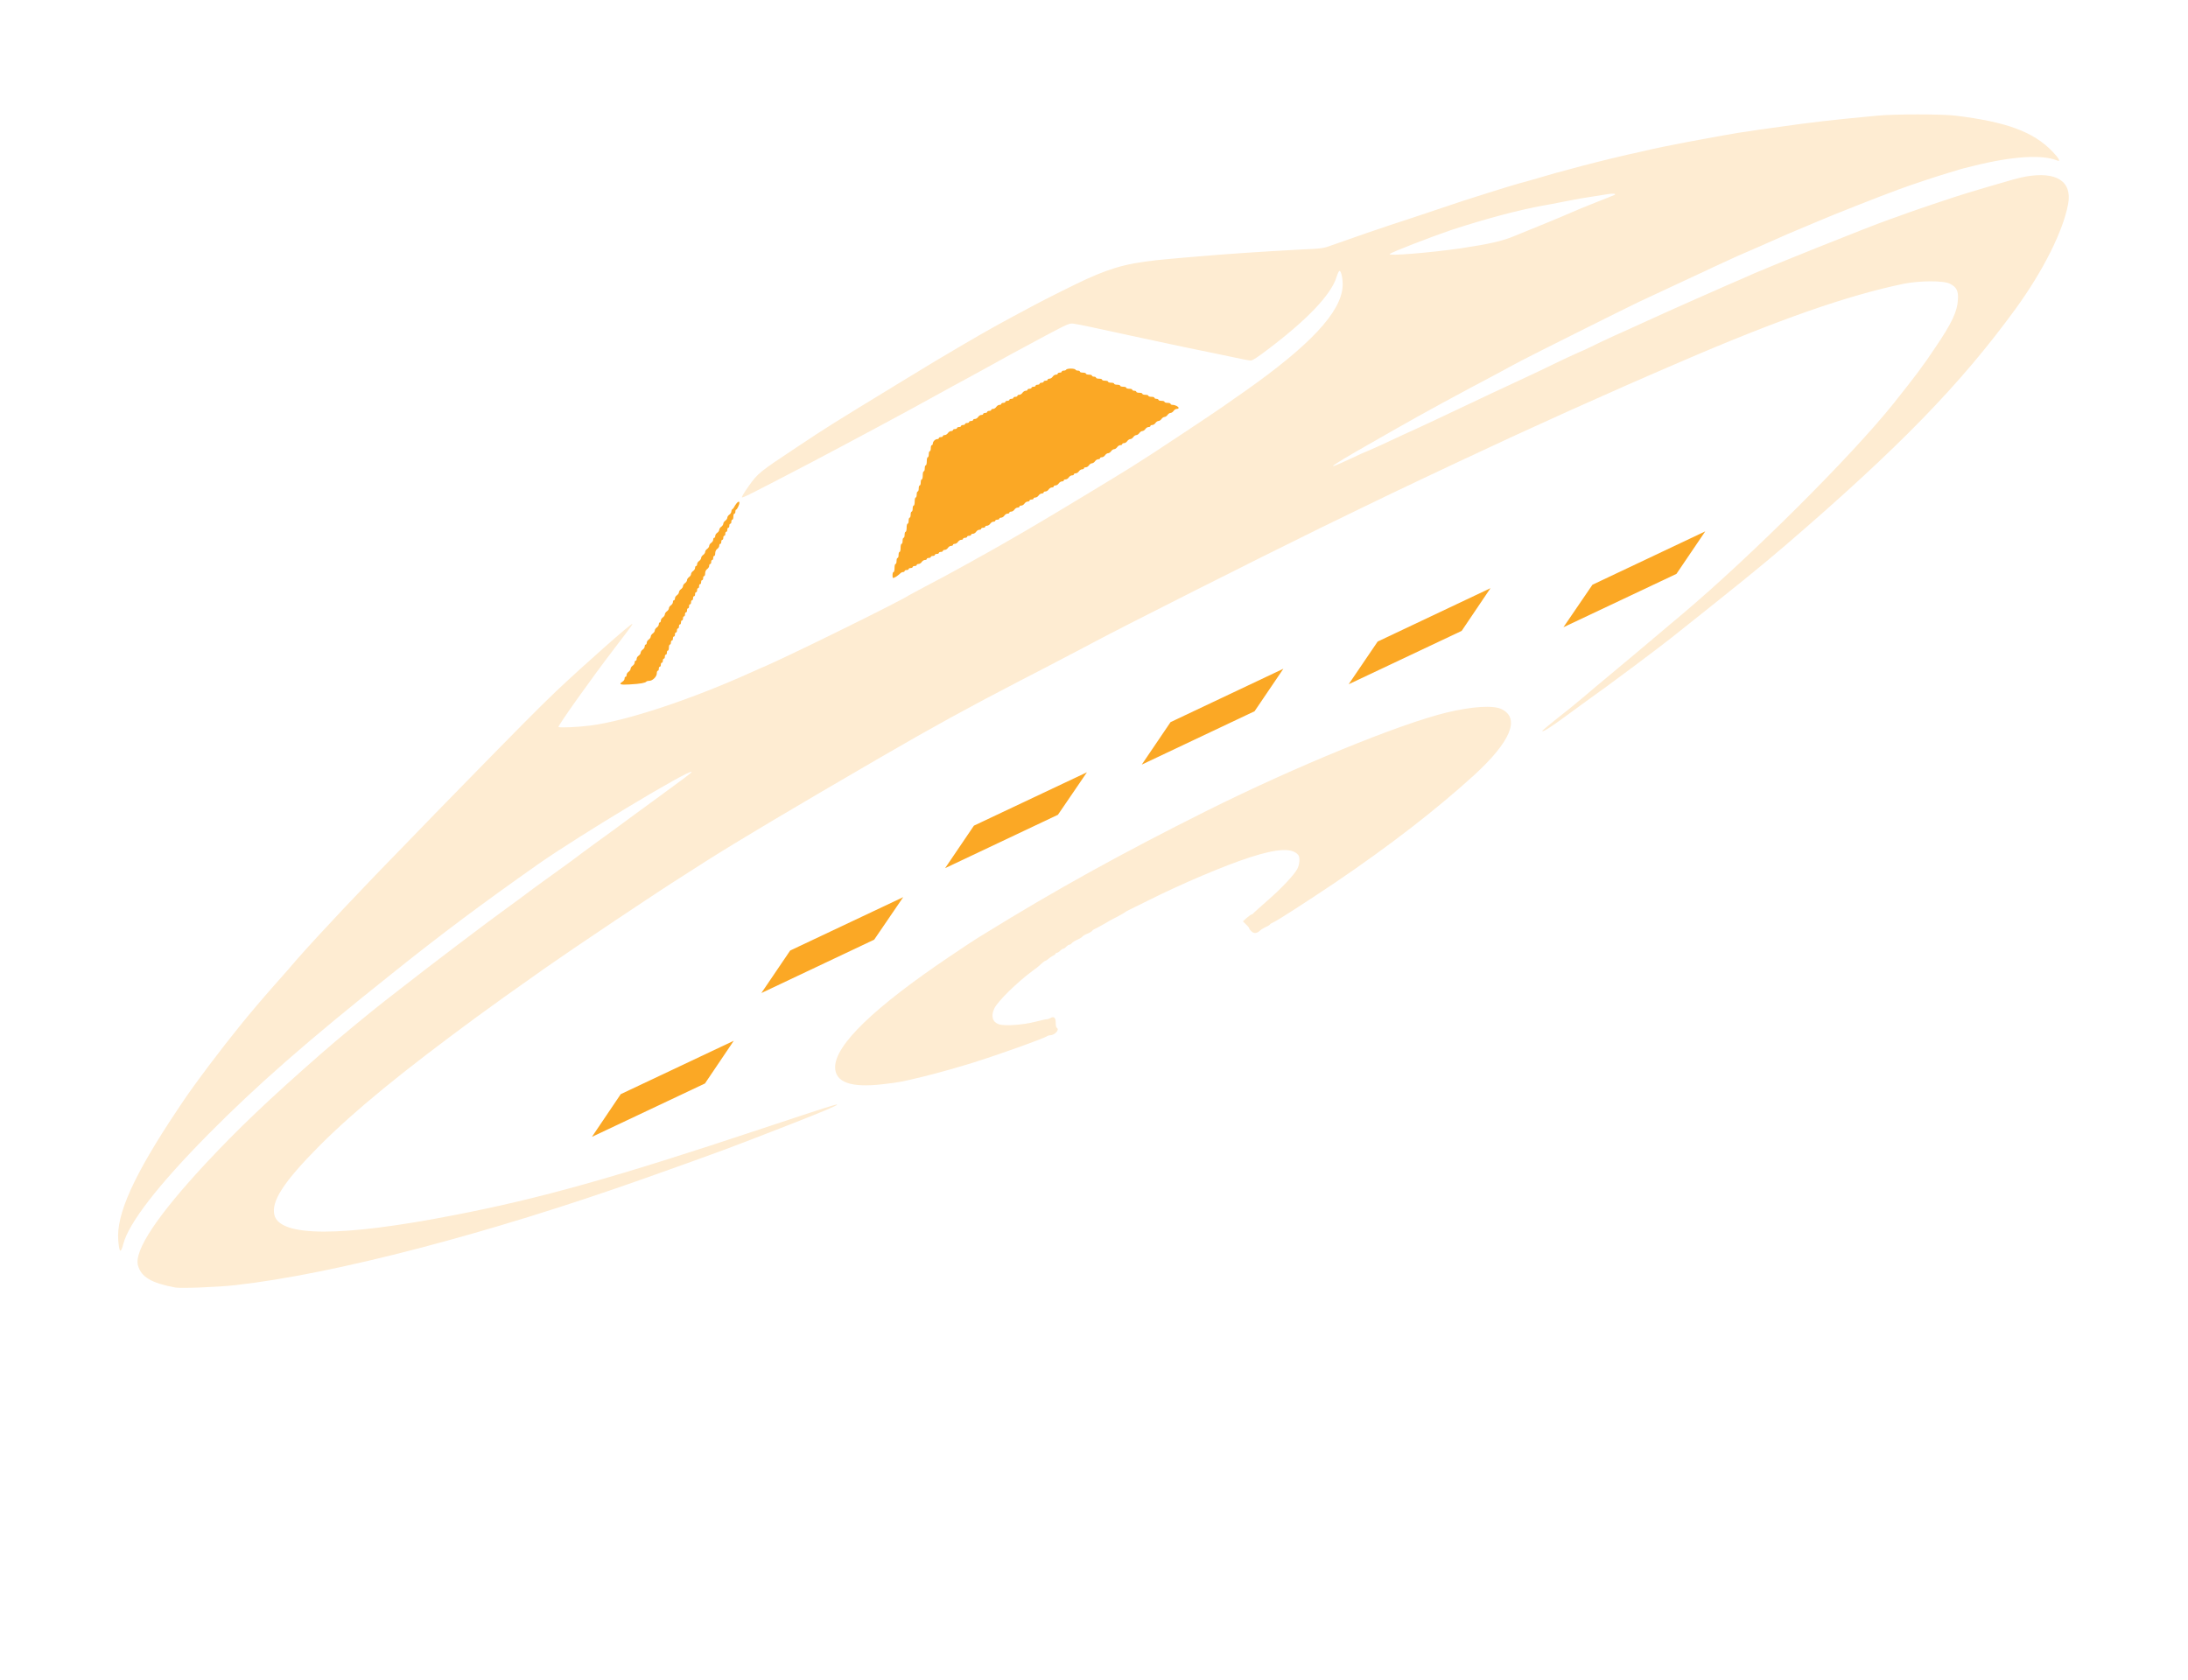
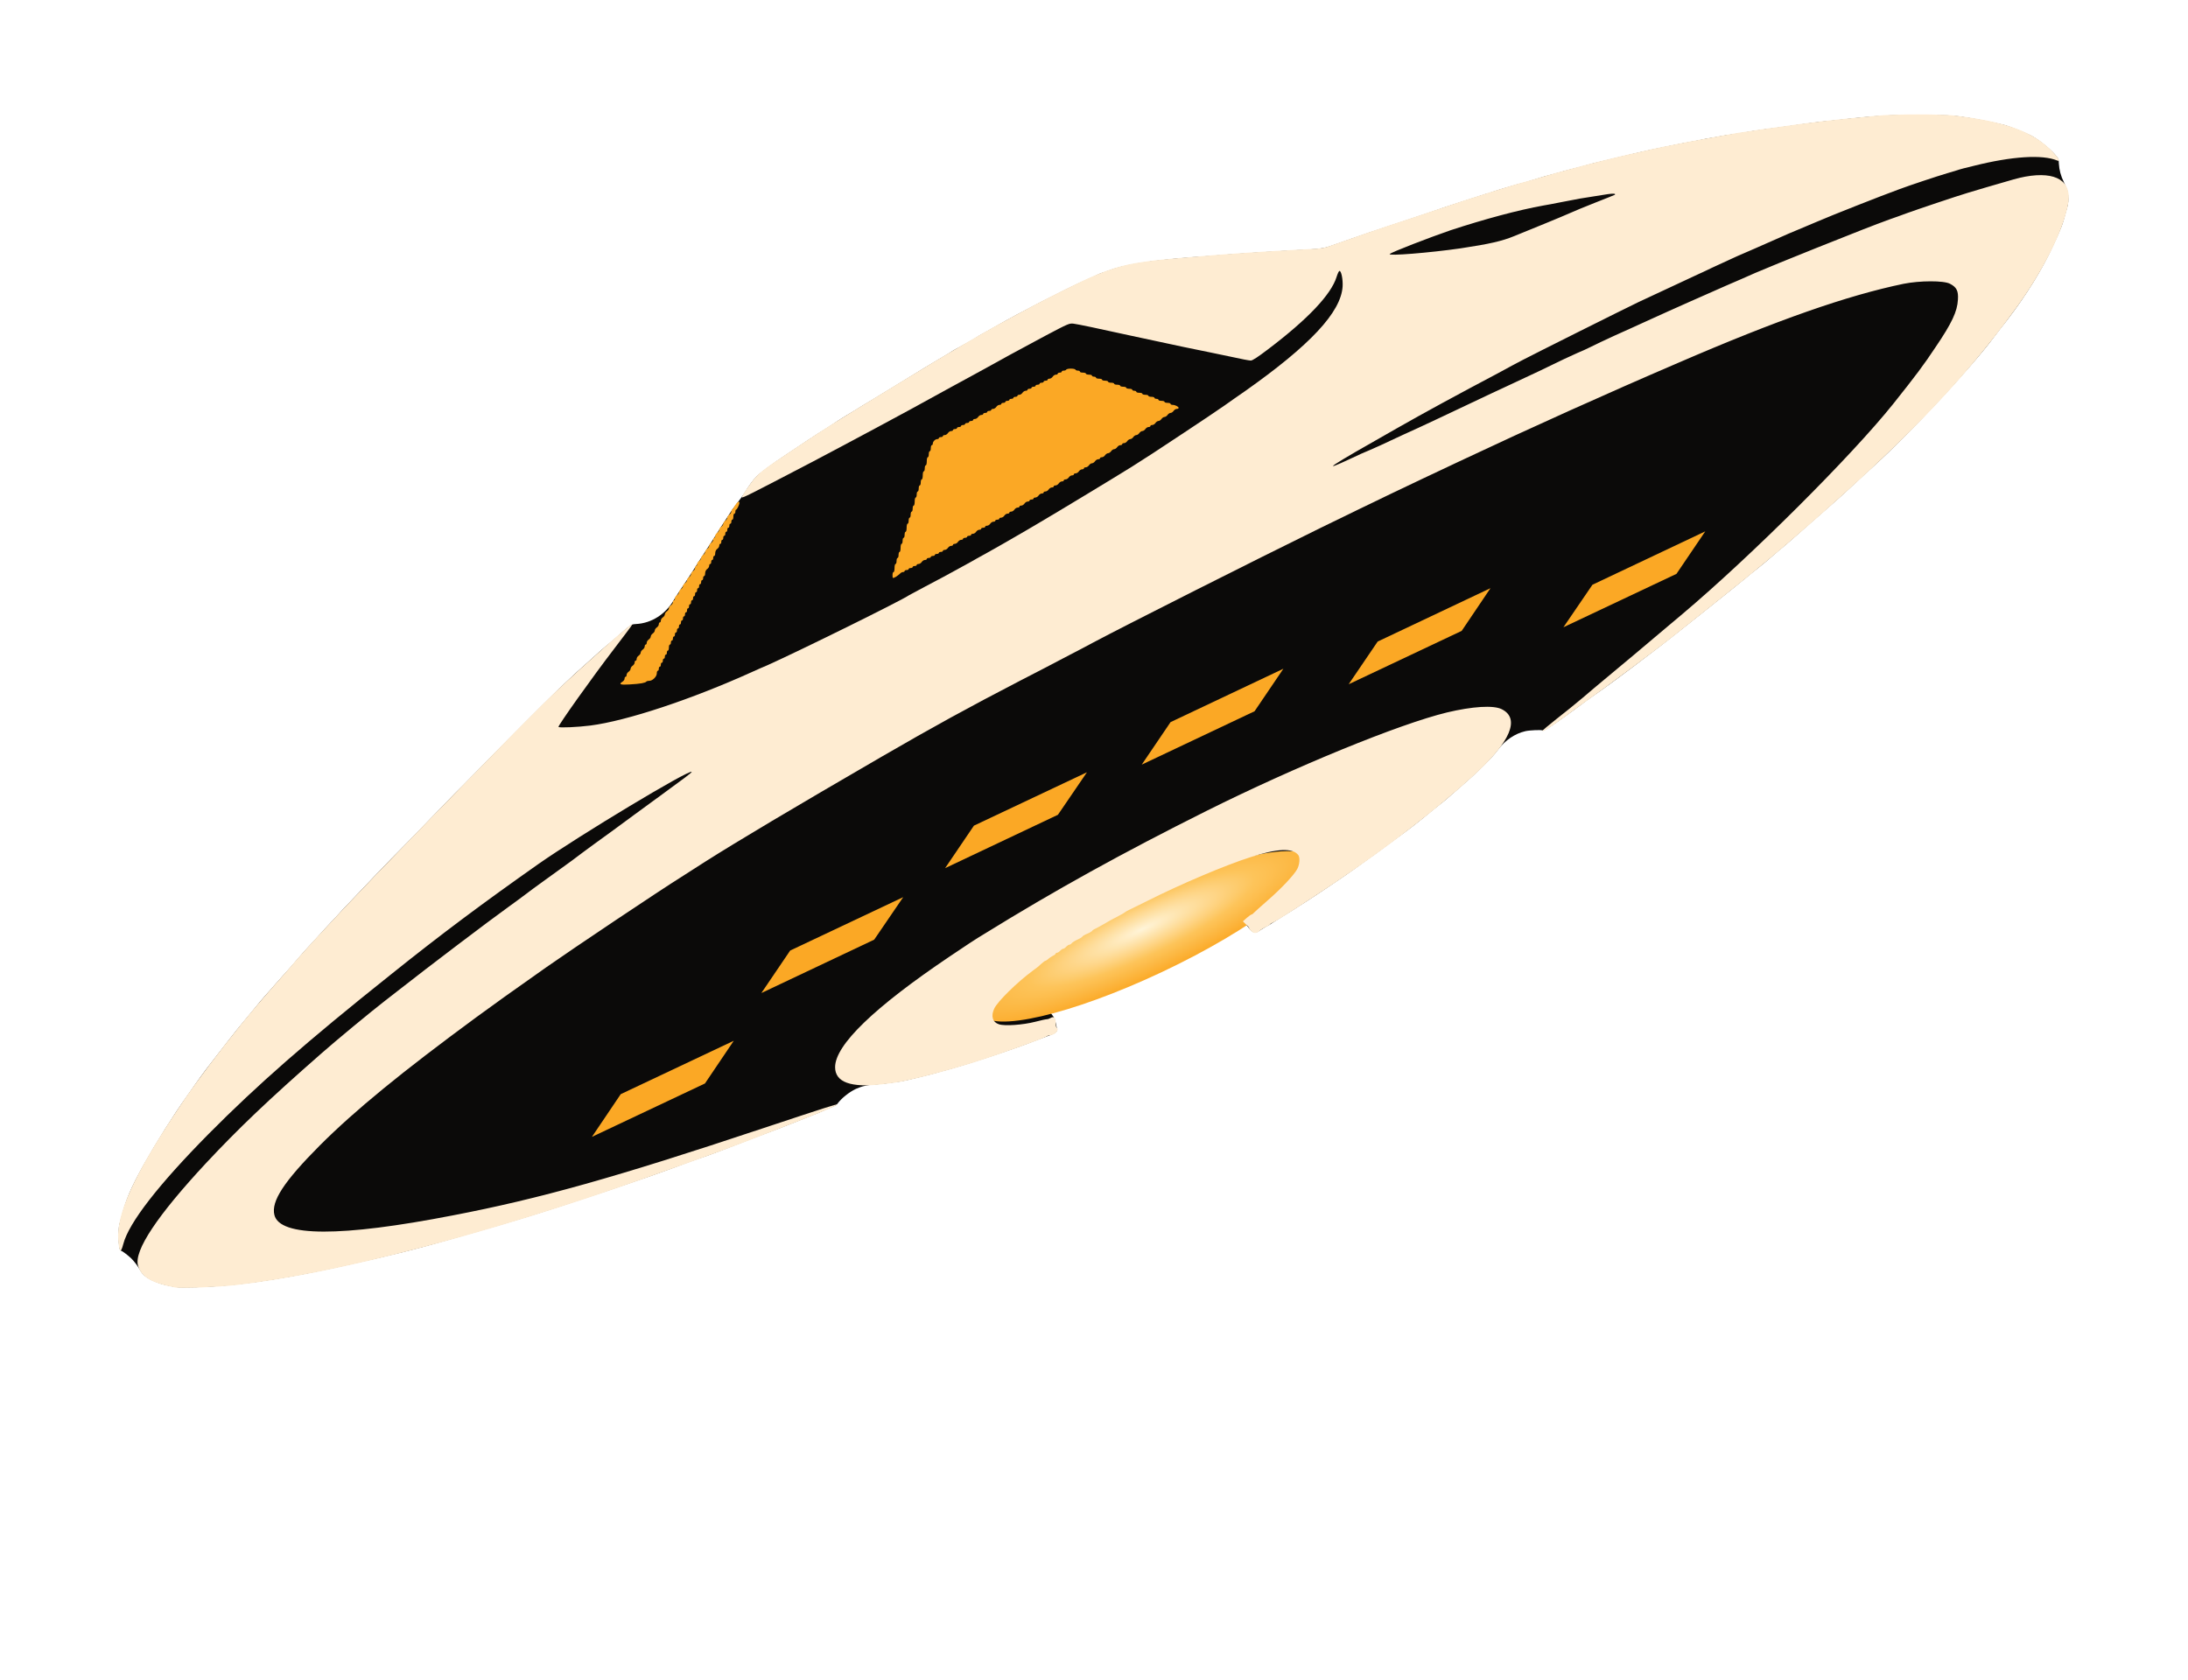
<svg xmlns="http://www.w3.org/2000/svg" viewBox="70 130 1086 834" role="img" aria-label="Abduct">
+   <defs>
+     <radialGradient id="abd-glow" cx=".5" cy=".4" r=".62">
+       <stop offset="0" stop-color="#FFF4D8" />
+       <stop offset=".55" stop-color="#FDC45A" />
+       <stop offset="1" stop-color="#FBA825" />
+     </radialGradient>
+   </defs>
  <g class="ship">
+     <path class="body" fill="#0B0A09" fill-rule="evenodd" d="M178.4 768.5C194.8 767.3 215.9 763.9 240.2 758.5C266.8 752.6 274.7 750.6 295.5 744.7C328.4 735.3 339.6 731.8 370.8 721.4C390.5 714.7 397.6 712.3 411.1 707.2C414.1 706.1 418.5 704.6 420.9 703.8C424.8 702.4 430.6 700.2 440.1 696.5C442.2 695.7 445.1 694.6 446.6 694.0C449.5 693.0 458.9 689.4 465.4 686.8C467.4 686.0 470.9 684.6 473.1 683.7C475.3 682.9 477.9 681.8 478.8 681.4C479.6 680.9 481.2 680.3 482.2 679.9C484.4 679.1 485.2 678.6 485.7 677.9C487.6 675.3 491.4 672.2 494.8 670.6C497.9 669.2 500.5 668.6 505.5 668.3C507.8 668.1 511.0 667.8 512.6 667.5C514.3 667.2 515.9 667.0 516.3 667.0C516.7 667.0 519.0 666.5 521.6 665.9C524.1 665.3 527.6 664.5 529.4 664.0C531.2 663.6 533.8 662.9 535.1 662.5C536.5 662.1 538.5 661.5 539.5 661.3C541.1 660.9 543.7 660.1 549.1 658.5C559.0 655.5 576.5 649.6 582.6 647.1C585.0 646.2 588.2 645.0 589.9 644.4C593.2 643.3 594.4 642.5 594.6 641.6C594.7 641.3 594.5 639.8 594.1 638.2C593.5 635.7 593.4 635.3 592.1 633.7C585.2 624.8 586.1 611.7 594.2 604.0C596.0 602.2 601.8 598.1 605.1 596.3C606.0 595.8 607.0 595.2 607.4 594.9C607.8 594.6 608.9 593.9 609.9 593.4C610.8 592.8 612.0 592.2 612.4 591.9C613.3 591.2 617.2 588.9 622.9 585.9C625.2 584.6 627.6 583.3 628.1 583.0C630.8 581.3 651.3 571.2 656.0 569.2C662.0 566.8 668.5 566.9 674.2 569.5C680.5 572.5 685.0 578.1 686.6 585.0C687.0 587.0 687.3 587.7 687.9 588.3C688.3 588.8 689.1 589.7 689.7 590.5C691.8 593.3 693.1 593.6 695.5 591.8C696.3 591.3 697.6 590.5 698.4 590.0C699.3 589.6 700.7 588.8 701.5 588.2C702.4 587.6 704.6 586.2 706.4 585.1C708.2 584.0 710.8 582.4 712.2 581.5C713.5 580.6 716.4 578.8 718.6 577.4C724.8 573.4 738.0 564.5 742.8 561.0C745.2 559.3 748.2 557.1 749.6 556.1C751.0 555.2 755.0 552.2 758.5 549.6C762.0 547.0 766.1 544.0 767.5 543.0C768.9 542.0 772.8 539.0 776.0 536.4C779.2 533.7 783.1 530.6 784.6 529.4C786.1 528.3 788.1 526.6 789.0 525.8C789.9 525.0 792.4 522.8 794.6 520.9C803.2 513.5 810.7 506.1 813.6 502.1C817.1 497.5 821.9 494.2 827.1 493.0C829.2 492.5 834.9 492.3 835.5 492.6C836.2 493.1 840.5 490.3 848.8 484.2C849.8 483.5 850.9 482.7 851.2 482.5C851.4 482.3 853.0 481.1 854.7 479.9C856.3 478.6 859.0 476.7 860.6 475.6C865.8 472.1 879.0 462.3 887.3 455.9C889.3 454.4 892.7 451.8 894.9 450.1C899.4 446.7 933.9 419.2 936.8 416.7C937.8 415.8 939.9 414.1 941.5 412.9C944.4 410.6 947.7 407.9 951.4 404.6C952.5 403.6 954.2 402.2 955.1 401.5C956.1 400.7 959.5 397.7 962.8 394.8C966.0 392.0 971.6 387.0 975.2 383.9C978.9 380.7 984.9 375.4 988.6 371.9C992.3 368.4 997.9 363.3 1001.0 360.5C1018.3 344.7 1048.0 312.9 1059.1 298.1C1060.7 295.9 1064.0 291.7 1066.3 288.8C1075.6 276.7 1083.8 263.5 1089.0 252.0C1093.5 242.2 1093.5 242.2 1095.6 234.5C1096.4 231.8 1096.6 230.7 1096.6 228.9C1096.6 225.9 1096.3 224.5 1094.5 220.7C1092.8 217.2 1092.1 214.4 1091.9 211.2C1091.8 209.0 1091.8 208.9 1090.7 207.6C1088.5 204.7 1082.8 200.0 1078.8 197.7C1076.4 196.3 1068.4 193.1 1065.0 192.1C1060.5 190.9 1049.8 188.8 1042.6 187.8C1038.3 187.3 1036.8 187.2 1025.8 187.1C1009.2 186.9 1001.1 187.4 982.9 189.5C980.5 189.8 977.4 190.1 976.0 190.2C972.8 190.5 961.7 192.0 955.0 193.0C952.3 193.4 948.5 193.9 946.6 194.1C942.8 194.6 938.7 195.2 932.5 196.3C930.2 196.6 927.5 197.1 926.4 197.2C925.3 197.4 923.4 197.7 922.1 198.0C920.9 198.2 919.3 198.5 918.5 198.6C917.7 198.7 916.7 198.9 916.2 199.0C915.8 199.1 913.8 199.5 911.9 199.9C908.5 200.5 904.1 201.3 898.0 202.6C896.4 202.9 894.2 203.4 893.1 203.6C889.9 204.2 879.0 206.7 874.1 207.9C871.6 208.5 867.7 209.4 865.4 210.0C863.0 210.5 859.5 211.4 857.5 212.0C855.5 212.6 851.9 213.5 849.5 214.1C847.1 214.7 844.8 215.3 844.4 215.5C844.0 215.6 842.3 216.1 840.7 216.5C837.9 217.2 835.1 218.0 830.0 219.6C829.0 220.0 827.0 220.5 825.6 220.9C824.2 221.2 822.1 221.8 820.8 222.2C819.4 222.6 816.9 223.4 815.0 223.9C813.1 224.5 811.2 225.1 810.7 225.3C810.2 225.5 808.9 226.0 807.8 226.2C805.8 226.8 791.7 231.4 786.8 233.0C782.7 234.5 779.8 235.4 769.4 238.9C760.7 241.8 757.3 242.9 750.1 245.3C746.4 246.6 737.0 249.8 732.3 251.5C726.3 253.6 727.2 253.5 708.2 254.5C700.9 254.9 693.6 255.4 692.0 255.5C690.4 255.6 686.5 255.9 683.2 256.1C680.0 256.3 675.3 256.7 672.8 256.9C670.2 257.1 665.2 257.5 661.6 257.7C640.4 259.4 627.8 261.4 619.8 264.5C618.4 265.1 617.1 265.5 616.9 265.5C616.8 265.5 615.8 265.9 614.7 266.4C613.7 266.9 610.9 268.2 608.4 269.3C600.1 272.9 575.3 285.6 565.0 291.6C562.9 292.8 560.1 294.4 558.8 295.1C557.4 295.8 555.0 297.2 553.4 298.3C551.7 299.3 548.8 300.9 547.0 301.9C545.1 302.9 542.9 304.1 542.1 304.7C541.3 305.2 538.4 307.0 535.6 308.6C532.9 310.2 529.7 312.1 528.6 312.8C527.5 313.5 522.4 316.6 517.2 319.8C512.1 322.9 505.5 326.9 502.6 328.7C499.7 330.4 495.8 332.8 493.9 334.0C491.9 335.1 488.5 337.3 486.2 338.7C484.0 340.2 481.1 342.1 479.8 342.9C478.4 343.7 474.4 346.3 470.9 348.6C467.3 351.0 462.6 354.1 460.4 355.6C454.0 359.8 447.3 364.7 445.5 366.6C443.8 368.3 441.9 370.9 439.8 374.3C438.9 375.8 437.2 378.1 436.1 379.5C435.0 380.9 433.9 382.4 433.6 382.8C429.5 389.0 425.2 395.7 424.5 396.9C424.0 397.7 422.0 400.9 420.0 403.9C418.0 406.9 416.0 410.1 415.5 410.9C415.0 411.7 412.6 415.5 410.0 419.4C407.4 423.2 405.0 426.9 404.6 427.6C400.5 434.9 393.4 439.4 385.7 439.8C384.1 439.9 383.7 440.0 382.8 440.6C381.3 441.7 377.8 444.7 375.4 446.9C374.1 448.0 371.9 449.9 370.5 451.0C369.1 452.2 366.3 454.6 364.4 456.4C362.4 458.2 358.5 461.7 355.7 464.2C352.9 466.8 349.2 470.3 347.4 472.0C342.7 476.5 315.2 504.1 306.3 513.3C302.1 517.6 297.3 522.5 295.6 524.1C294.0 525.8 288.6 531.3 283.6 536.5C278.7 541.6 272.4 548.1 269.6 550.9C264.8 555.6 246.4 574.9 240.2 581.5C238.7 583.2 235.9 586.2 234.0 588.2C232.1 590.2 230.1 592.4 229.5 593.1C228.9 593.8 226.4 596.5 224.1 599.0C221.7 601.5 218.8 604.9 217.5 606.4C215.3 609.0 214.0 610.5 209.9 615.0C208.9 616.1 207.2 618.0 206.1 619.3C205.0 620.5 203.0 622.9 201.5 624.5C200.1 626.1 198.2 628.3 197.3 629.5C196.4 630.6 193.5 634.1 191.0 637.1C186.9 642.0 181.3 649.2 172.3 660.9C170.8 662.9 168.3 666.3 166.8 668.5C165.2 670.8 163.3 673.5 162.6 674.5C156.4 683.1 147.4 697.5 141.5 708.0C135.0 719.6 132.5 725.5 130.1 734.8C128.9 739.1 128.9 739.1 128.9 743.4C128.9 748.2 129.2 750.6 130.0 750.9C130.8 751.1 133.5 753.2 135.1 754.7C136.7 756.3 138.5 758.7 139.7 760.8C140.9 763.0 143.2 764.7 146.6 766.1C150.3 767.6 150.9 767.7 154.8 768.5C158.0 769.2 158.3 769.2 164.5 769.1C168.0 769.1 174.2 768.8 178.4 768.5Z" />
+     <ellipse class="emitter" fill="url(#abd-glow)" cx="638.8" cy="594.8" rx="90" ry="19.5" transform="rotate(-25.3 638.8 595.3)" />
    <path class="hull" fill="#FEECD2" fill-rule="evenodd" d="M187.0 768.0C235.9 762.5 312.5 742.5 390.0 715.0C429.3 701.0 429.7 700.9 462.5 688.1C477.8 682.1 485.5 678.9 485.5 678.4C485.5 678.0 481.0 679.4 448.5 690.2C375.6 714.5 337.9 725.1 294.7 733.4C239.2 744.2 208.9 744.1 206.2 733.2C204.5 726.4 210.9 716.6 228.7 698.7C246.4 681.0 269.6 662.1 306.3 635.1C318.2 626.4 320.5 624.8 341.3 610.1C354.7 600.7 397.1 572.3 408.3 565.3C411.3 563.4 416.6 560.0 420.0 557.8C436.4 547.4 463.1 531.5 507.2 505.9C533.6 490.6 550.2 481.5 576.2 468.0C580.1 466.0 585.5 463.2 588.2 461.8C591.0 460.3 596.6 457.4 600.8 455.2C604.9 453.1 610.0 450.4 612.2 449.2C629.3 440.1 693.0 408.0 725.2 392.2C756.8 376.8 764.9 372.9 795.5 358.5C829.7 342.4 867.4 325.4 902.8 310.2C952.5 288.7 986.9 276.7 1014.8 270.9C1022.8 269.3 1034.8 269.2 1037.9 270.9C1041.2 272.6 1042.1 274.5 1041.8 278.8C1041.5 284.6 1038.8 290.4 1030.8 302.2C1024.7 311.4 1021.0 316.3 1009.7 330.5C988.9 356.5 938.9 406.3 905.1 434.8C902.5 437.0 898.6 440.3 896.3 442.2C889.9 447.7 871.8 462.8 866.5 467.2C863.8 469.4 859.0 473.5 855.7 476.3C852.4 479.1 846.5 483.9 842.6 486.9C838.7 490.0 835.5 492.7 835.5 492.8C835.5 493.7 839.2 491.4 846.8 485.8C848.7 484.4 853.4 481.0 857.2 478.2C867.3 471.1 892.8 452.1 901.9 444.8C932.6 420.4 943.6 411.5 956.1 400.8C1012.6 352.2 1043.1 320.8 1070.3 283.5C1084.0 264.7 1094.0 244.8 1096.5 231.3C1098.6 220.0 1090.7 214.9 1075.2 217.7C1071.5 218.4 1069.2 219.1 1056.2 222.9C1053.5 223.7 1049.3 225.0 1046.8 225.7C1041.1 227.4 1021.5 234.0 1016.0 236.0C1013.7 236.9 1010.2 238.1 1008.2 238.8C999.2 242.1 993.6 244.3 971.8 253.0C958.8 258.2 945.1 263.8 941.2 265.5C937.4 267.2 931.0 270.0 927.0 271.7C917.9 275.7 900.0 283.6 888.2 289.0C883.3 291.3 875.6 294.7 871.2 296.7C866.9 298.7 861.7 301.1 859.8 302.1C857.8 303.1 854.8 304.5 853.0 305.2C849.4 306.8 845.7 308.5 833.8 314.3C829.4 316.4 822.9 319.4 819.5 321.0C813.3 323.9 810.8 325.0 792.5 333.7C787.1 336.3 778.9 340.1 774.2 342.3C769.6 344.4 763.4 347.2 760.5 348.6C757.6 350.0 753.0 352.1 750.2 353.3C747.5 354.4 743.2 356.3 740.8 357.5C724.2 365.3 729.3 361.9 763.2 342.7C776.7 335.0 793.8 325.7 813.5 315.3C818.0 312.8 823.5 309.9 825.8 308.7C831.3 305.8 875.3 283.8 883.2 280.0C892.8 275.5 913.1 266.0 913.2 266.0C913.3 266.0 916.3 264.6 919.8 262.9C923.4 261.2 929.0 258.7 932.2 257.2C937.2 255.1 943.4 252.3 954.8 247.3C955.6 246.9 959.1 245.4 962.5 244.0C965.9 242.6 970.2 240.8 972.0 240.0C978.9 237.0 1003.2 227.4 1012.8 223.9C1017.9 222.0 1031.7 217.4 1036.5 216.0C1038.6 215.4 1040.8 214.7 1041.5 214.5C1042.2 214.2 1045.9 213.2 1049.8 212.3C1068.6 207.6 1083.7 206.6 1091.1 209.7C1093.0 210.5 1091.9 208.5 1088.6 205.1C1079.2 195.4 1065.9 190.5 1040.5 187.4C1033.9 186.6 1010.5 186.6 1002.0 187.4C976.7 189.8 970.7 190.5 949.5 193.5C945.5 194.0 940.9 194.7 939.2 195.0C937.6 195.2 934.8 195.7 933.0 195.9C929.0 196.6 919.0 198.3 914.0 199.3C911.9 199.7 909.0 200.2 907.5 200.5C901.5 201.6 890.2 203.9 884.5 205.3C882.7 205.7 879.9 206.4 878.2 206.7C868.6 208.9 855.9 212.1 848.8 214.1C843.4 215.5 842.3 215.8 833.8 218.3C829.4 219.6 825.1 220.8 824.2 221.0C819.9 222.2 805.1 226.8 796.5 229.6C791.1 231.4 779.5 235.3 770.8 238.2C755.0 243.3 740.2 248.5 731.2 251.7C726.9 253.3 726.4 253.4 715.2 253.9C696.4 254.9 677.0 256.2 662.5 257.5C659.6 257.7 654.4 258.2 651.0 258.5C631.4 260.2 623.4 262.2 609.4 268.5C603.1 271.4 590.1 277.9 583.5 281.4C566.3 290.6 562.4 292.7 548.2 301.0C535.2 308.6 535.8 308.3 517.2 319.6C480.5 342.0 481.2 341.6 465.8 351.8C446.8 364.4 446.2 364.9 441.7 371.2C439.6 374.1 438.1 376.7 438.2 376.9C438.6 377.3 441.4 375.9 473.0 359.4C490.5 350.2 522.6 333.0 534.2 326.5C537.5 324.7 545.8 320.1 552.5 316.5C559.2 312.8 567.7 308.2 571.2 306.2C574.8 304.3 582.9 299.9 589.2 296.5C600.2 290.7 600.8 290.4 602.9 290.7C605.2 291.0 613.8 292.8 632.0 296.8C637.6 298.0 649.2 300.5 657.7 302.3C666.3 304.0 676.9 306.3 681.4 307.2C685.8 308.2 690.1 309.0 690.8 309.0C691.7 309.0 694.4 307.2 699.4 303.4C719.2 288.4 730.7 276.2 733.4 267.5C733.9 265.9 734.5 264.6 734.8 264.5C735.7 264.3 736.6 268.6 736.4 272.2C735.6 285.0 720.3 301.4 687.8 324.3C685.0 326.2 680.5 329.4 677.8 331.3C675.0 333.3 666.0 339.3 657.7 344.8C642.0 355.2 640.8 356.0 631.8 361.7C623.8 366.7 595.9 383.6 585.0 390.0C581.6 392.0 576.2 395.2 573.0 397.0C569.8 398.9 564.1 402.1 560.2 404.3C556.4 406.4 552.6 408.5 551.8 409.0C539.6 415.7 535.6 417.9 529.2 421.2C525.1 423.4 521.5 425.3 521.2 425.5C517.7 428.0 467.1 453.0 450.8 460.3C449.9 460.6 446.7 462.1 443.5 463.5C413.3 477.2 381.0 487.9 363.0 490.2C356.7 491.0 347.7 491.4 347.2 490.9C346.8 490.4 363.7 466.6 374.9 452.0C376.5 449.9 379.2 446.4 380.9 444.1C382.7 441.8 384.0 439.9 383.9 439.7C383.4 439.3 360.3 459.7 346.0 473.2C338.5 480.3 323.4 495.6 302.3 517.2C291.5 528.2 278.6 541.5 273.5 546.8C250.2 570.6 228.0 594.2 217.2 606.5C215.9 608.1 210.9 613.8 206.1 619.2C193.9 633.0 184.9 644.2 173.7 659.0C165.3 670.3 163.4 672.9 157.7 681.5C136.5 713.3 127.6 732.9 128.7 745.8C129.2 752.0 129.9 752.5 131.2 747.6C133.9 737.1 148.7 718.1 173.5 693.0C197.7 668.6 222.1 647.2 264.0 613.8C289.2 593.6 309.6 578.4 337.3 558.9C357.6 544.7 412.1 511.9 413.3 513.2C413.5 513.3 411.9 514.6 409.9 516.1C407.9 517.6 402.4 521.6 397.8 525.0C393.1 528.4 387.2 532.7 384.8 534.5C378.3 539.3 371.0 544.7 364.7 549.2C361.7 551.4 356.8 555.0 353.8 557.3C350.7 559.5 344.9 563.8 340.8 566.7C336.6 569.7 332.0 573.1 330.6 574.2C329.1 575.3 325.4 578.1 322.3 580.3C313.2 586.8 281.7 610.7 269.0 620.7C265.8 623.2 262.2 626.0 260.9 627.0C254.3 632.1 236.5 646.8 229.5 653.0C202.9 676.3 188.3 690.3 172.3 707.4C148.2 733.3 136.4 750.9 138.5 758.3C140.1 764.0 145.2 767.0 157.0 769.2C159.8 769.7 178.4 769.0 187.0 768.0ZM507.9 668.3C517.1 667.2 517.0 667.2 528.2 664.5C535.6 662.7 546.5 659.6 553.5 657.4C568.0 652.8 588.8 645.3 589.7 644.4C590.0 644.2 590.6 644.0 591.0 644.0C593.5 644.0 596.1 641.2 594.5 640.2C594.2 640.1 594.0 638.9 594.0 637.7C594.0 635.2 593.1 634.4 591.4 635.4C590.9 635.7 590.1 636.0 589.6 636.0C589.1 636.0 586.4 636.6 583.7 637.3C577.8 638.8 568.7 639.5 565.8 638.5C562.7 637.5 561.7 634.5 563.5 630.7C565.1 627.2 575.0 617.5 582.5 612.0C583.7 611.2 585.6 609.7 586.6 608.7C587.6 607.8 588.6 607.0 588.9 607.0C589.1 607.0 589.7 606.6 590.3 606.1C590.8 605.6 591.9 604.9 592.6 604.5C593.4 604.2 594.0 603.6 594.0 603.4C594.0 603.2 594.3 603.0 594.7 603.0C595.0 603.0 595.8 602.5 596.2 602.0C596.7 601.5 597.4 601.0 597.8 601.0C598.1 601.0 598.8 600.5 599.2 600.0C599.7 599.5 600.4 599.0 600.8 599.0C601.1 599.0 601.7 598.7 602.0 598.2C602.4 597.8 603.6 597.0 604.8 596.5C606.0 595.9 607.1 595.3 607.2 595.0C607.4 594.7 608.5 594.0 609.8 593.5C611.0 593.0 612.1 592.3 612.2 592.0C612.4 591.7 613.4 591.1 614.4 590.7C615.4 590.2 617.1 589.2 618.2 588.6C619.4 587.9 621.9 586.4 624.0 585.4C626.1 584.3 628.1 583.2 628.5 582.8C628.9 582.5 629.8 582.0 630.5 581.7C631.2 581.4 635.1 579.4 639.2 577.4C656.3 568.8 678.0 559.6 690.5 555.6C704.0 551.2 711.6 550.9 714.4 554.5C715.3 555.7 715.1 559.1 713.9 561.4C712.3 564.4 705.9 571.2 699.1 577.1C695.9 579.9 692.9 582.6 692.4 583.1C692.0 583.6 691.4 584.0 691.2 584.0C690.9 584.0 689.9 584.8 688.8 585.7L686.9 587.4L688.4 588.9C689.3 589.7 690.0 590.6 690.0 590.8C690.0 591.1 690.5 591.8 691.2 592.4C692.4 593.6 694.0 593.4 695.5 591.9C695.9 591.5 697.1 590.8 698.1 590.3C699.1 589.9 700.1 589.3 700.3 589.0C700.4 588.7 701.3 588.2 702.2 587.8C704.1 587.0 718.8 577.5 732.8 568.1C759.8 549.8 782.8 532.0 801.7 514.8C819.8 498.2 824.6 486.7 815.4 482.1C811.3 480.0 800.8 480.7 788.2 483.7C764.3 489.5 712.7 510.7 669.0 532.5C627.0 553.5 593.7 571.9 558.3 593.8C555.2 595.6 547.6 600.6 541.3 604.9C503.9 630.1 484.5 648.8 484.5 659.8C484.5 667.3 492.3 670.1 507.9 668.3ZM759.8 256.1C760.6 255.2 779.8 247.8 790.0 244.3C806.8 238.8 823.4 234.3 836.2 232.0C837.6 231.8 841.7 231.0 845.2 230.3C853.3 228.7 856.2 228.2 861.0 227.5C863.1 227.2 866.2 226.7 867.9 226.4C870.6 226.0 872.2 226.1 871.5 226.7C871.3 226.8 867.0 228.6 861.8 230.6C856.5 232.7 850.9 235.0 849.2 235.8C847.6 236.5 842.0 238.9 836.8 241.0C831.5 243.2 824.7 245.9 821.6 247.2C815.5 249.7 809.5 251.1 794.9 253.3C779.6 255.5 758.7 257.2 759.8 256.1Z" />
    <g class="windows" fill="#FBA825">
      <path d="M388.6 469.2C389.7 469.0 390.6 468.7 390.8 468.4C390.9 468.2 391.6 468.0 392.3 468.0C393.9 468.0 396.0 465.9 396.0 464.3C396.0 463.6 396.2 463.0 396.5 463.0C396.8 463.0 397.0 462.6 397.0 462.0C397.0 461.4 397.2 461.0 397.5 461.0C397.8 461.0 398.0 460.6 398.0 460.0C398.0 459.4 398.2 459.0 398.5 459.0C398.8 459.0 399.0 458.6 399.0 458.0C399.0 457.4 399.2 457.0 399.5 457.0C399.8 457.0 400.0 456.6 400.0 456.0C400.0 455.4 400.2 455.0 400.5 455.0C400.8 455.0 401.0 454.6 401.0 454.0C401.0 453.4 401.2 453.0 401.5 453.0C401.8 453.0 402.0 452.3 402.0 451.5C402.0 450.7 402.2 450.0 402.5 450.0C402.8 450.0 403.0 449.6 403.0 449.0C403.0 448.4 403.2 448.0 403.5 448.0C403.8 448.0 404.0 447.6 404.0 447.0C404.0 446.4 404.2 446.0 404.5 446.0C404.8 446.0 405.0 445.6 405.0 445.0C405.0 444.4 405.2 444.0 405.5 444.0C405.8 444.0 406.0 443.6 406.0 443.0C406.0 442.4 406.2 442.0 406.5 442.0C406.8 442.0 407.0 441.6 407.0 441.0C407.0 440.4 407.2 440.0 407.5 440.0C407.8 440.0 408.0 439.6 408.0 439.0C408.0 438.4 408.2 438.0 408.5 438.0C408.8 438.0 409.0 437.6 409.0 437.0C409.0 436.4 409.2 436.0 409.5 436.0C409.8 436.0 410.0 435.6 410.0 435.0C410.0 434.4 410.2 434.0 410.5 434.0C410.8 434.0 411.0 433.6 411.0 433.0C411.0 432.4 411.2 432.0 411.5 432.0C411.8 432.0 412.0 431.6 412.0 431.0C412.0 430.4 412.2 430.0 412.5 430.0C412.8 430.0 413.0 429.6 413.0 429.0C413.0 428.4 413.2 428.0 413.5 428.0C413.8 428.0 414.0 427.6 414.0 427.0C414.0 426.4 414.2 426.0 414.5 426.0C414.8 426.0 415.0 425.6 415.0 425.0C415.0 424.4 415.2 424.0 415.5 424.0C415.8 424.0 416.0 423.6 416.0 423.0C416.0 422.4 416.2 422.0 416.5 422.0C416.8 422.0 417.0 421.6 417.0 421.0C417.0 420.4 417.2 420.0 417.5 420.0C417.8 420.0 418.0 419.6 418.0 419.0C418.0 418.4 418.2 418.0 418.5 418.0C418.8 418.0 419.0 417.6 419.0 417.0C419.0 416.4 419.2 416.0 419.5 416.0C419.8 416.0 420.0 415.4 420.0 414.6C420.0 413.8 420.4 412.9 421.0 412.5C421.6 412.1 422.0 411.4 422.0 410.9C422.0 410.4 422.2 410.0 422.5 410.0C422.8 410.0 423.0 409.6 423.0 409.0C423.0 408.4 423.2 408.0 423.5 408.0C423.8 408.0 424.0 407.6 424.0 407.0C424.0 406.4 424.2 406.0 424.5 406.0C424.8 406.0 425.0 405.4 425.0 404.6C425.0 403.8 425.4 402.9 426.0 402.5C426.6 402.1 427.0 401.4 427.0 400.9C427.0 400.4 427.2 400.0 427.5 400.0C427.8 400.0 428.0 399.6 428.0 399.0C428.0 398.4 428.2 398.0 428.5 398.0C428.8 398.0 429.0 397.6 429.0 397.0C429.0 396.4 429.2 396.0 429.5 396.0C429.8 396.0 430.0 395.6 430.0 395.0C430.0 394.4 430.2 394.0 430.5 394.0C430.8 394.0 431.0 393.6 431.0 393.0C431.0 392.4 431.2 392.0 431.5 392.0C431.8 392.0 432.0 391.6 432.0 391.0C432.0 390.4 432.2 390.0 432.5 390.0C432.8 390.0 433.0 389.6 433.0 389.0C433.0 388.4 433.2 388.0 433.5 388.0C433.8 388.0 434.0 387.3 434.0 386.5C434.0 385.7 434.2 385.0 434.5 385.0C434.8 385.0 435.0 384.6 435.0 384.0C435.0 383.4 435.2 383.0 435.4 383.0C435.8 383.0 437.0 380.6 437.0 379.6C437.0 378.5 435.9 379.2 434.8 381.0C434.3 382.0 433.7 382.8 433.4 382.9C433.2 383.0 433.0 383.5 433.0 383.9C433.0 384.4 432.6 385.1 432.0 385.5C431.4 385.9 431.0 386.6 431.0 387.0C431.0 387.4 430.6 388.1 430.0 388.5C429.4 388.9 429.0 389.6 429.0 390.0C429.0 390.4 428.6 391.1 428.0 391.5C427.4 391.9 427.0 392.6 427.0 393.0C427.0 393.4 426.6 394.1 426.0 394.5C425.4 394.9 425.0 395.6 425.0 396.1C425.0 396.6 424.8 397.0 424.5 397.0C424.2 397.0 424.0 397.4 424.0 397.9C424.0 398.4 423.6 399.1 423.0 399.5C422.4 399.9 422.0 400.6 422.0 401.0C422.0 401.4 421.6 402.1 421.0 402.5C420.4 402.9 420.0 403.6 420.0 404.0C420.0 404.4 419.6 405.1 419.0 405.5C418.4 405.9 418.0 406.6 418.0 407.0C418.0 407.4 417.6 408.1 417.0 408.5C416.4 408.9 416.0 409.6 416.0 410.1C416.0 410.6 415.8 411.0 415.5 411.0C415.2 411.0 415.0 411.4 415.0 411.9C415.0 412.4 414.6 413.1 414.0 413.5C413.4 413.9 413.0 414.6 413.0 415.0C413.0 415.4 412.6 416.1 412.0 416.5C411.4 416.9 411.0 417.6 411.0 418.0C411.0 418.4 410.6 419.1 410.0 419.5C409.4 419.9 409.0 420.6 409.0 421.0C409.0 421.4 408.6 422.1 408.0 422.5C407.4 422.9 407.0 423.6 407.0 424.0C407.0 424.4 406.6 425.1 406.0 425.5C405.4 425.9 405.0 426.6 405.0 427.1C405.0 427.6 404.8 428.0 404.5 428.0C404.2 428.0 404.0 428.4 404.0 428.9C404.0 429.4 403.6 430.1 403.0 430.5C402.4 430.9 402.0 431.6 402.0 432.0C402.0 432.4 401.6 433.1 401.0 433.5C400.4 433.9 400.0 434.6 400.0 435.0C400.0 435.4 399.6 436.1 399.0 436.5C398.4 436.9 398.0 437.6 398.0 438.1C398.0 438.6 397.8 439.0 397.5 439.0C397.2 439.0 397.0 439.4 397.0 439.9C397.0 440.4 396.6 441.1 396.0 441.5C395.4 441.9 395.0 442.6 395.0 443.0C395.0 443.4 394.6 444.1 394.0 444.5C393.4 444.9 393.0 445.6 393.0 446.0C393.0 446.4 392.6 447.1 392.0 447.5C391.4 447.9 391.0 448.6 391.0 449.1C391.0 449.6 390.8 450.0 390.5 450.0C390.2 450.0 390.0 450.4 390.0 450.9C390.0 451.4 389.6 452.1 389.0 452.5C388.4 452.9 388.0 453.6 388.0 454.0C388.0 454.4 387.6 455.1 387.0 455.5C386.4 455.9 386.0 456.6 386.0 457.1C386.0 457.6 385.8 458.0 385.5 458.0C385.2 458.0 385.0 458.4 385.0 458.9C385.0 459.4 384.6 460.1 384.0 460.5C383.4 460.9 383.0 461.6 383.0 462.0C383.0 462.4 382.6 463.1 382.0 463.5C381.4 463.9 381.0 464.6 381.0 465.1C381.0 465.6 380.8 466.0 380.5 466.0C380.2 466.0 380.0 466.4 380.0 466.9C380.0 467.4 379.6 468.0 379.0 468.4C376.9 469.7 377.9 470.1 382.4 469.8C384.8 469.7 387.6 469.4 388.6 469.2Z" />
      <path d="M514.6 416.4C515.2 416.0 516.1 415.4 516.6 414.9C517.0 414.4 517.7 414.0 518.2 414.0C518.6 414.0 519.0 413.8 519.0 413.5C519.0 413.2 519.5 413.0 520.0 413.0C520.5 413.0 521.0 412.8 521.0 412.5C521.0 412.2 521.5 412.0 522.0 412.0C522.5 412.0 523.0 411.8 523.0 411.5C523.0 411.2 523.5 411.0 524.0 411.0C524.5 411.0 525.0 410.8 525.0 410.5C525.0 410.2 525.4 410.0 525.9 410.0C526.4 410.0 527.1 409.6 527.5 409.0C527.9 408.4 528.6 408.0 529.1 408.0C529.6 408.0 530.0 407.8 530.0 407.5C530.0 407.2 530.5 407.0 531.0 407.0C531.5 407.0 532.0 406.8 532.0 406.5C532.0 406.2 532.5 406.0 533.0 406.0C533.5 406.0 534.0 405.8 534.0 405.5C534.0 405.2 534.5 405.0 535.0 405.0C535.5 405.0 536.0 404.8 536.0 404.5C536.0 404.2 536.5 404.0 537.0 404.0C537.5 404.0 538.0 403.8 538.0 403.5C538.0 403.2 538.4 403.0 538.9 403.0C539.4 403.0 540.1 402.6 540.5 402.0C540.9 401.4 541.6 401.0 542.1 401.0C542.6 401.0 543.0 400.8 543.0 400.5C543.0 400.2 543.4 400.0 543.9 400.0C544.4 400.0 545.1 399.6 545.5 399.0C545.9 398.4 546.6 398.0 547.1 398.0C547.6 398.0 548.0 397.8 548.0 397.5C548.0 397.2 548.5 397.0 549.0 397.0C549.5 397.0 550.0 396.8 550.0 396.5C550.0 396.2 550.5 396.0 551.0 396.0C551.5 396.0 552.0 395.8 552.0 395.5C552.0 395.2 552.4 395.0 552.9 395.0C553.4 395.0 554.1 394.6 554.5 394.0C554.9 393.4 555.6 393.0 556.1 393.0C556.6 393.0 557.0 392.8 557.0 392.5C557.0 392.2 557.5 392.0 558.0 392.0C558.5 392.0 559.0 391.8 559.0 391.5C559.0 391.2 559.4 391.0 559.9 391.0C560.4 391.0 561.1 390.6 561.5 390.0C561.9 389.4 562.6 389.0 563.1 389.0C563.6 389.0 564.0 388.8 564.0 388.5C564.0 388.2 564.5 388.0 565.0 388.0C565.5 388.0 566.0 387.8 566.0 387.5C566.0 387.2 566.4 387.0 566.9 387.0C567.4 387.0 568.1 386.6 568.5 386.0C568.9 385.4 569.6 385.0 570.1 385.0C570.6 385.0 571.0 384.8 571.0 384.5C571.0 384.2 571.4 384.0 571.9 384.0C572.4 384.0 573.1 383.6 573.5 383.0C573.9 382.4 574.6 382.0 575.1 382.0C575.6 382.0 576.0 381.8 576.0 381.5C576.0 381.2 576.4 381.0 576.9 381.0C577.4 381.0 578.1 380.6 578.5 380.0C578.9 379.4 579.6 379.0 580.1 379.0C580.6 379.0 581.0 378.8 581.0 378.5C581.0 378.2 581.5 378.0 582.0 378.0C582.5 378.0 583.0 377.8 583.0 377.5C583.0 377.2 583.4 377.0 583.9 377.0C584.4 377.0 585.1 376.6 585.5 376.0C585.9 375.4 586.6 375.0 587.1 375.0C587.6 375.0 588.0 374.8 588.0 374.5C588.0 374.2 588.4 374.0 588.9 374.0C589.4 374.0 590.1 373.6 590.5 373.0C590.9 372.4 591.6 372.0 592.1 372.0C592.6 372.0 593.0 371.8 593.0 371.5C593.0 371.2 593.4 371.0 593.9 371.0C594.4 371.0 595.1 370.6 595.5 370.0C595.9 369.4 596.6 369.0 597.1 369.0C597.6 369.0 598.0 368.8 598.0 368.5C598.0 368.2 598.4 368.0 598.9 368.0C599.4 368.0 600.1 367.6 600.5 367.0C600.9 366.4 601.6 366.0 602.1 366.0C602.6 366.0 603.0 365.8 603.0 365.5C603.0 365.2 603.4 365.0 603.9 365.0C604.4 365.0 605.1 364.6 605.5 364.0C605.9 363.4 606.6 363.0 607.1 363.0C607.6 363.0 608.0 362.8 608.0 362.5C608.0 362.2 608.4 362.0 608.9 362.0C609.4 362.0 610.1 361.6 610.5 361.0C610.9 360.4 611.6 360.0 612.0 360.0C612.4 360.0 613.1 359.6 613.5 359.0C613.9 358.4 614.6 358.0 615.1 358.0C615.6 358.0 616.0 357.8 616.0 357.5C616.0 357.2 616.4 357.0 616.9 357.0C617.4 357.0 618.1 356.6 618.5 356.0C618.9 355.4 619.6 355.0 620.0 355.0C620.4 355.0 621.1 354.6 621.5 354.0C621.9 353.4 622.6 353.0 623.0 353.0C623.4 353.0 624.1 352.6 624.5 352.0C624.9 351.4 625.6 351.0 626.1 351.0C626.6 351.0 627.0 350.8 627.0 350.5C627.0 350.2 627.4 350.0 627.9 350.0C628.4 350.0 629.1 349.6 629.5 349.0C629.9 348.4 630.6 348.0 631.0 348.0C631.4 348.0 632.1 347.6 632.5 347.0C632.9 346.4 633.6 346.0 634.0 346.0C634.4 346.0 635.1 345.6 635.5 345.0C635.9 344.4 636.6 344.0 637.0 344.0C637.4 344.0 638.1 343.6 638.5 343.0C638.9 342.4 639.6 342.0 640.1 342.0C640.6 342.0 641.0 341.8 641.0 341.5C641.0 341.2 641.4 341.0 641.9 341.0C642.4 341.0 643.1 340.6 643.5 340.0C643.9 339.4 644.6 339.0 645.0 339.0C645.4 339.0 646.1 338.6 646.5 338.0C646.9 337.4 647.6 337.0 648.0 337.0C648.4 337.0 649.1 336.6 649.5 336.0C649.9 335.4 650.6 335.0 651.0 335.0C651.4 335.0 652.1 334.6 652.5 334.0C652.9 333.4 653.6 333.0 654.1 333.0C654.6 333.0 655.0 332.8 655.0 332.5C655.0 331.9 653.3 331.0 652.0 331.0C651.5 331.0 651.0 330.8 651.0 330.5C651.0 330.2 650.3 330.0 649.5 330.0C648.7 330.0 648.0 329.8 648.0 329.5C648.0 329.2 647.3 329.0 646.5 329.0C645.7 329.0 645.0 328.8 645.0 328.5C645.0 328.2 644.5 328.0 644.0 328.0C643.5 328.0 643.0 327.8 643.0 327.5C643.0 327.2 642.3 327.0 641.5 327.0C640.7 327.0 640.0 326.8 640.0 326.5C640.0 326.2 639.3 326.0 638.5 326.0C637.7 326.0 637.0 325.8 637.0 325.5C637.0 325.2 636.3 325.0 635.5 325.0C634.7 325.0 634.0 324.8 634.0 324.5C634.0 324.2 633.5 324.0 633.0 324.0C632.5 324.0 632.0 323.8 632.0 323.5C632.0 323.2 631.3 323.0 630.5 323.0C629.7 323.0 629.0 322.8 629.0 322.5C629.0 322.2 628.3 322.0 627.5 322.0C626.7 322.0 626.0 321.8 626.0 321.5C626.0 321.2 625.3 321.0 624.5 321.0C623.7 321.0 623.0 320.8 623.0 320.5C623.0 320.2 622.3 320.0 621.5 320.0C620.7 320.0 620.0 319.8 620.0 319.5C620.0 319.2 619.3 319.0 618.5 319.0C617.7 319.0 617.0 318.8 617.0 318.5C617.0 318.2 616.3 318.0 615.5 318.0C614.7 318.0 614.0 317.8 614.0 317.5C614.0 317.2 613.5 317.0 613.0 317.0C612.5 317.0 612.0 316.8 612.0 316.5C612.0 316.2 611.3 316.0 610.5 316.0C609.7 316.0 609.0 315.8 609.0 315.5C609.0 315.2 608.3 315.0 607.5 315.0C606.7 315.0 606.0 314.8 606.0 314.5C606.0 314.2 605.6 314.0 605.0 314.0C604.5 314.0 603.9 313.8 603.8 313.5C603.6 313.2 602.6 313.0 601.5 313.0C600.4 313.0 599.4 313.2 599.2 313.5C599.1 313.8 598.5 314.0 598.0 314.0C597.4 314.0 597.0 314.2 597.0 314.5C597.0 314.8 596.5 315.0 596.0 315.0C595.5 315.0 595.0 315.2 595.0 315.5C595.0 315.8 594.6 316.0 594.1 316.0C593.6 316.0 592.9 316.4 592.5 317.0C592.1 317.6 591.4 318.0 590.9 318.0C590.4 318.0 590.0 318.2 590.0 318.5C590.0 318.8 589.5 319.0 589.0 319.0C588.5 319.0 588.0 319.2 588.0 319.5C588.0 319.8 587.5 320.0 587.0 320.0C586.5 320.0 586.0 320.2 586.0 320.5C586.0 320.8 585.5 321.0 585.0 321.0C584.5 321.0 584.0 321.2 584.0 321.5C584.0 321.8 583.5 322.0 583.0 322.0C582.5 322.0 582.0 322.2 582.0 322.5C582.0 322.8 581.5 323.0 581.0 323.0C580.5 323.0 580.0 323.2 580.0 323.5C580.0 323.8 579.6 324.0 579.1 324.0C578.6 324.0 577.9 324.4 577.5 325.0C577.1 325.6 576.4 326.0 575.9 326.0C575.4 326.0 575.0 326.2 575.0 326.5C575.0 326.8 574.5 327.0 574.0 327.0C573.5 327.0 573.0 327.2 573.0 327.5C573.0 327.8 572.5 328.0 572.0 328.0C571.5 328.0 571.0 328.2 571.0 328.5C571.0 328.8 570.5 329.0 570.0 329.0C569.5 329.0 569.0 329.2 569.0 329.5C569.0 329.8 568.5 330.0 568.0 330.0C567.5 330.0 567.0 330.2 567.0 330.5C567.0 330.8 566.6 331.0 566.1 331.0C565.6 331.0 564.9 331.4 564.5 332.0C564.1 332.6 563.4 333.0 562.9 333.0C562.4 333.0 562.0 333.2 562.0 333.5C562.0 333.8 561.5 334.0 561.0 334.0C560.5 334.0 560.0 334.2 560.0 334.5C560.0 334.8 559.5 335.0 559.0 335.0C558.5 335.0 558.0 335.2 558.0 335.5C558.0 335.8 557.6 336.0 557.1 336.0C556.6 336.0 555.9 336.4 555.5 337.0C555.1 337.6 554.4 338.0 553.9 338.0C553.4 338.0 553.0 338.2 553.0 338.5C553.0 338.8 552.5 339.0 552.0 339.0C551.5 339.0 551.0 339.2 551.0 339.5C551.0 339.8 550.5 340.0 550.0 340.0C549.5 340.0 549.0 340.2 549.0 340.5C549.0 340.8 548.5 341.0 548.0 341.0C547.5 341.0 547.0 341.2 547.0 341.5C547.0 341.8 546.5 342.0 546.0 342.0C545.5 342.0 545.0 342.2 545.0 342.5C545.0 342.8 544.5 343.0 544.0 343.0C543.5 343.0 543.0 343.2 543.0 343.5C543.0 343.8 542.6 344.0 542.1 344.0C541.6 344.0 540.9 344.4 540.5 345.0C540.1 345.6 539.4 346.0 538.9 346.0C538.4 346.0 538.0 346.2 538.0 346.5C538.0 346.8 537.5 347.0 537.0 347.0C536.5 347.0 536.0 347.2 536.0 347.5C536.0 347.8 535.6 348.0 535.2 348.0C534.2 348.0 533.0 349.2 533.0 350.2C533.0 350.6 532.8 351.0 532.5 351.0C532.2 351.0 532.0 351.7 532.0 352.5C532.0 353.3 531.8 354.0 531.5 354.0C531.2 354.0 531.0 354.7 531.0 355.5C531.0 356.3 530.8 357.0 530.5 357.0C530.2 357.0 530.0 357.9 530.0 359.0C530.0 360.1 529.8 361.0 529.5 361.0C529.2 361.0 529.0 361.7 529.0 362.5C529.0 363.3 528.8 364.0 528.5 364.0C528.2 364.0 528.0 364.9 528.0 366.0C528.0 367.1 527.8 368.0 527.5 368.0C527.2 368.0 527.0 368.7 527.0 369.5C527.0 370.3 526.8 371.0 526.5 371.0C526.2 371.0 526.0 371.7 526.0 372.5C526.0 373.3 525.8 374.0 525.5 374.0C525.2 374.0 525.0 374.7 525.0 375.5C525.0 376.3 524.8 377.0 524.5 377.0C524.2 377.0 524.0 377.9 524.0 379.0C524.0 380.1 523.8 381.0 523.5 381.0C523.2 381.0 523.0 381.7 523.0 382.5C523.0 383.3 522.8 384.0 522.5 384.0C522.2 384.0 522.0 384.7 522.0 385.5C522.0 386.3 521.8 387.0 521.5 387.0C521.2 387.0 521.0 387.7 521.0 388.5C521.0 389.3 520.8 390.0 520.5 390.0C520.2 390.0 520.0 390.9 520.0 392.0C520.0 393.1 519.8 394.0 519.5 394.0C519.2 394.0 519.0 394.7 519.0 395.5C519.0 396.3 518.8 397.0 518.5 397.0C518.2 397.0 518.0 397.7 518.0 398.5C518.0 399.3 517.8 400.0 517.5 400.0C517.2 400.0 517.0 400.9 517.0 402.0C517.0 403.1 516.8 404.0 516.5 404.0C516.2 404.0 516.0 404.7 516.0 405.5C516.0 406.3 515.8 407.0 515.5 407.0C515.2 407.0 515.0 407.7 515.0 408.5C515.0 409.3 514.8 410.0 514.5 410.0C514.2 410.0 514.0 410.9 514.0 412.0C514.0 413.1 513.8 414.0 513.5 414.0C513.2 414.0 513.0 414.7 513.0 415.5C513.0 417.2 513.1 417.2 514.6 416.4Z" />
    </g>
    <g class="lights" fill="#FBA825">
      <path class="light" style="--i:0" d="M363.8 694.4L419.9 667.9L434.2 646.7L378.1 673.2Z" />
      <path class="light" style="--i:1" d="M447.9 623.0L503.9 596.5L518.3 575.4L462.2 601.9Z" />
      <path class="light" style="--i:2" d="M539.1 561.0L595.1 534.5L609.5 513.4L553.4 539.9Z" />
      <path class="light" style="--i:3" d="M636.7 509.6L692.7 483.1L707.0 462.0L651.0 488.5Z" />
      <path class="light" style="--i:4" d="M739.4 469.7L795.5 443.2L809.8 422.0L753.8 448.5Z" />
      <path class="light" style="--i:5" d="M846.0 441.4L902.1 414.9L916.4 393.8L860.4 420.3Z" />
    </g>
  </g>
</svg>
